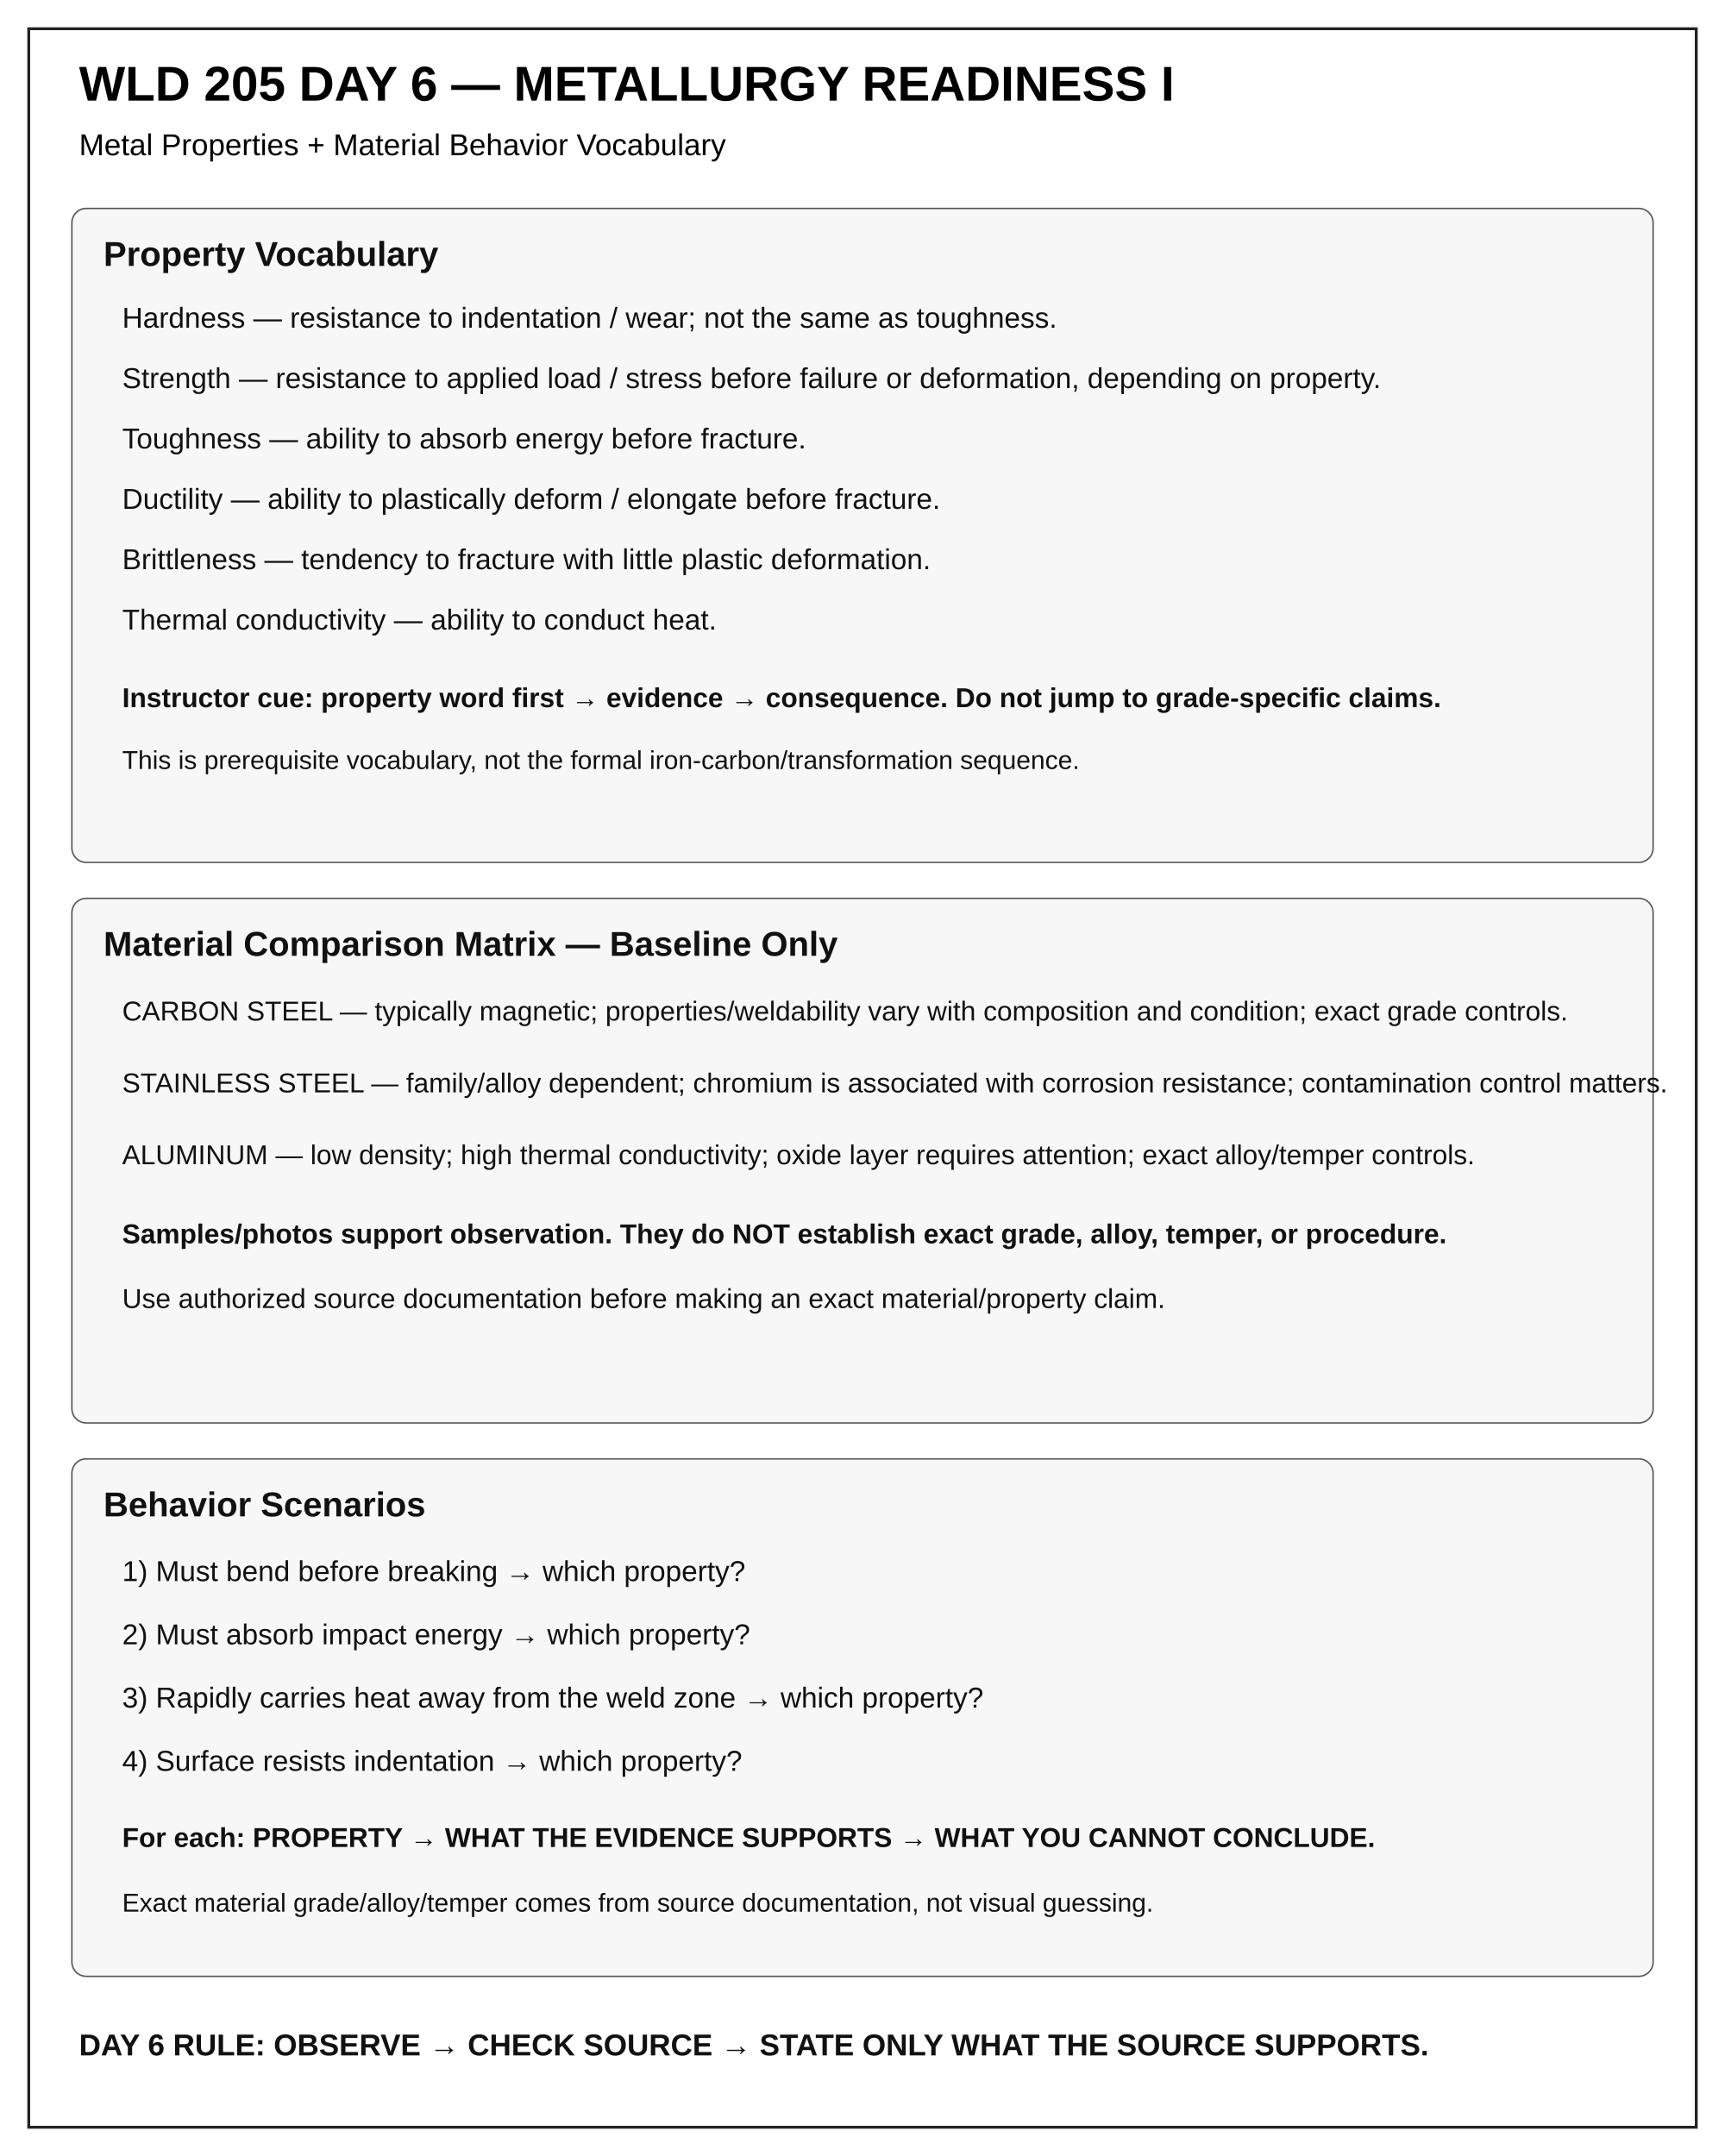
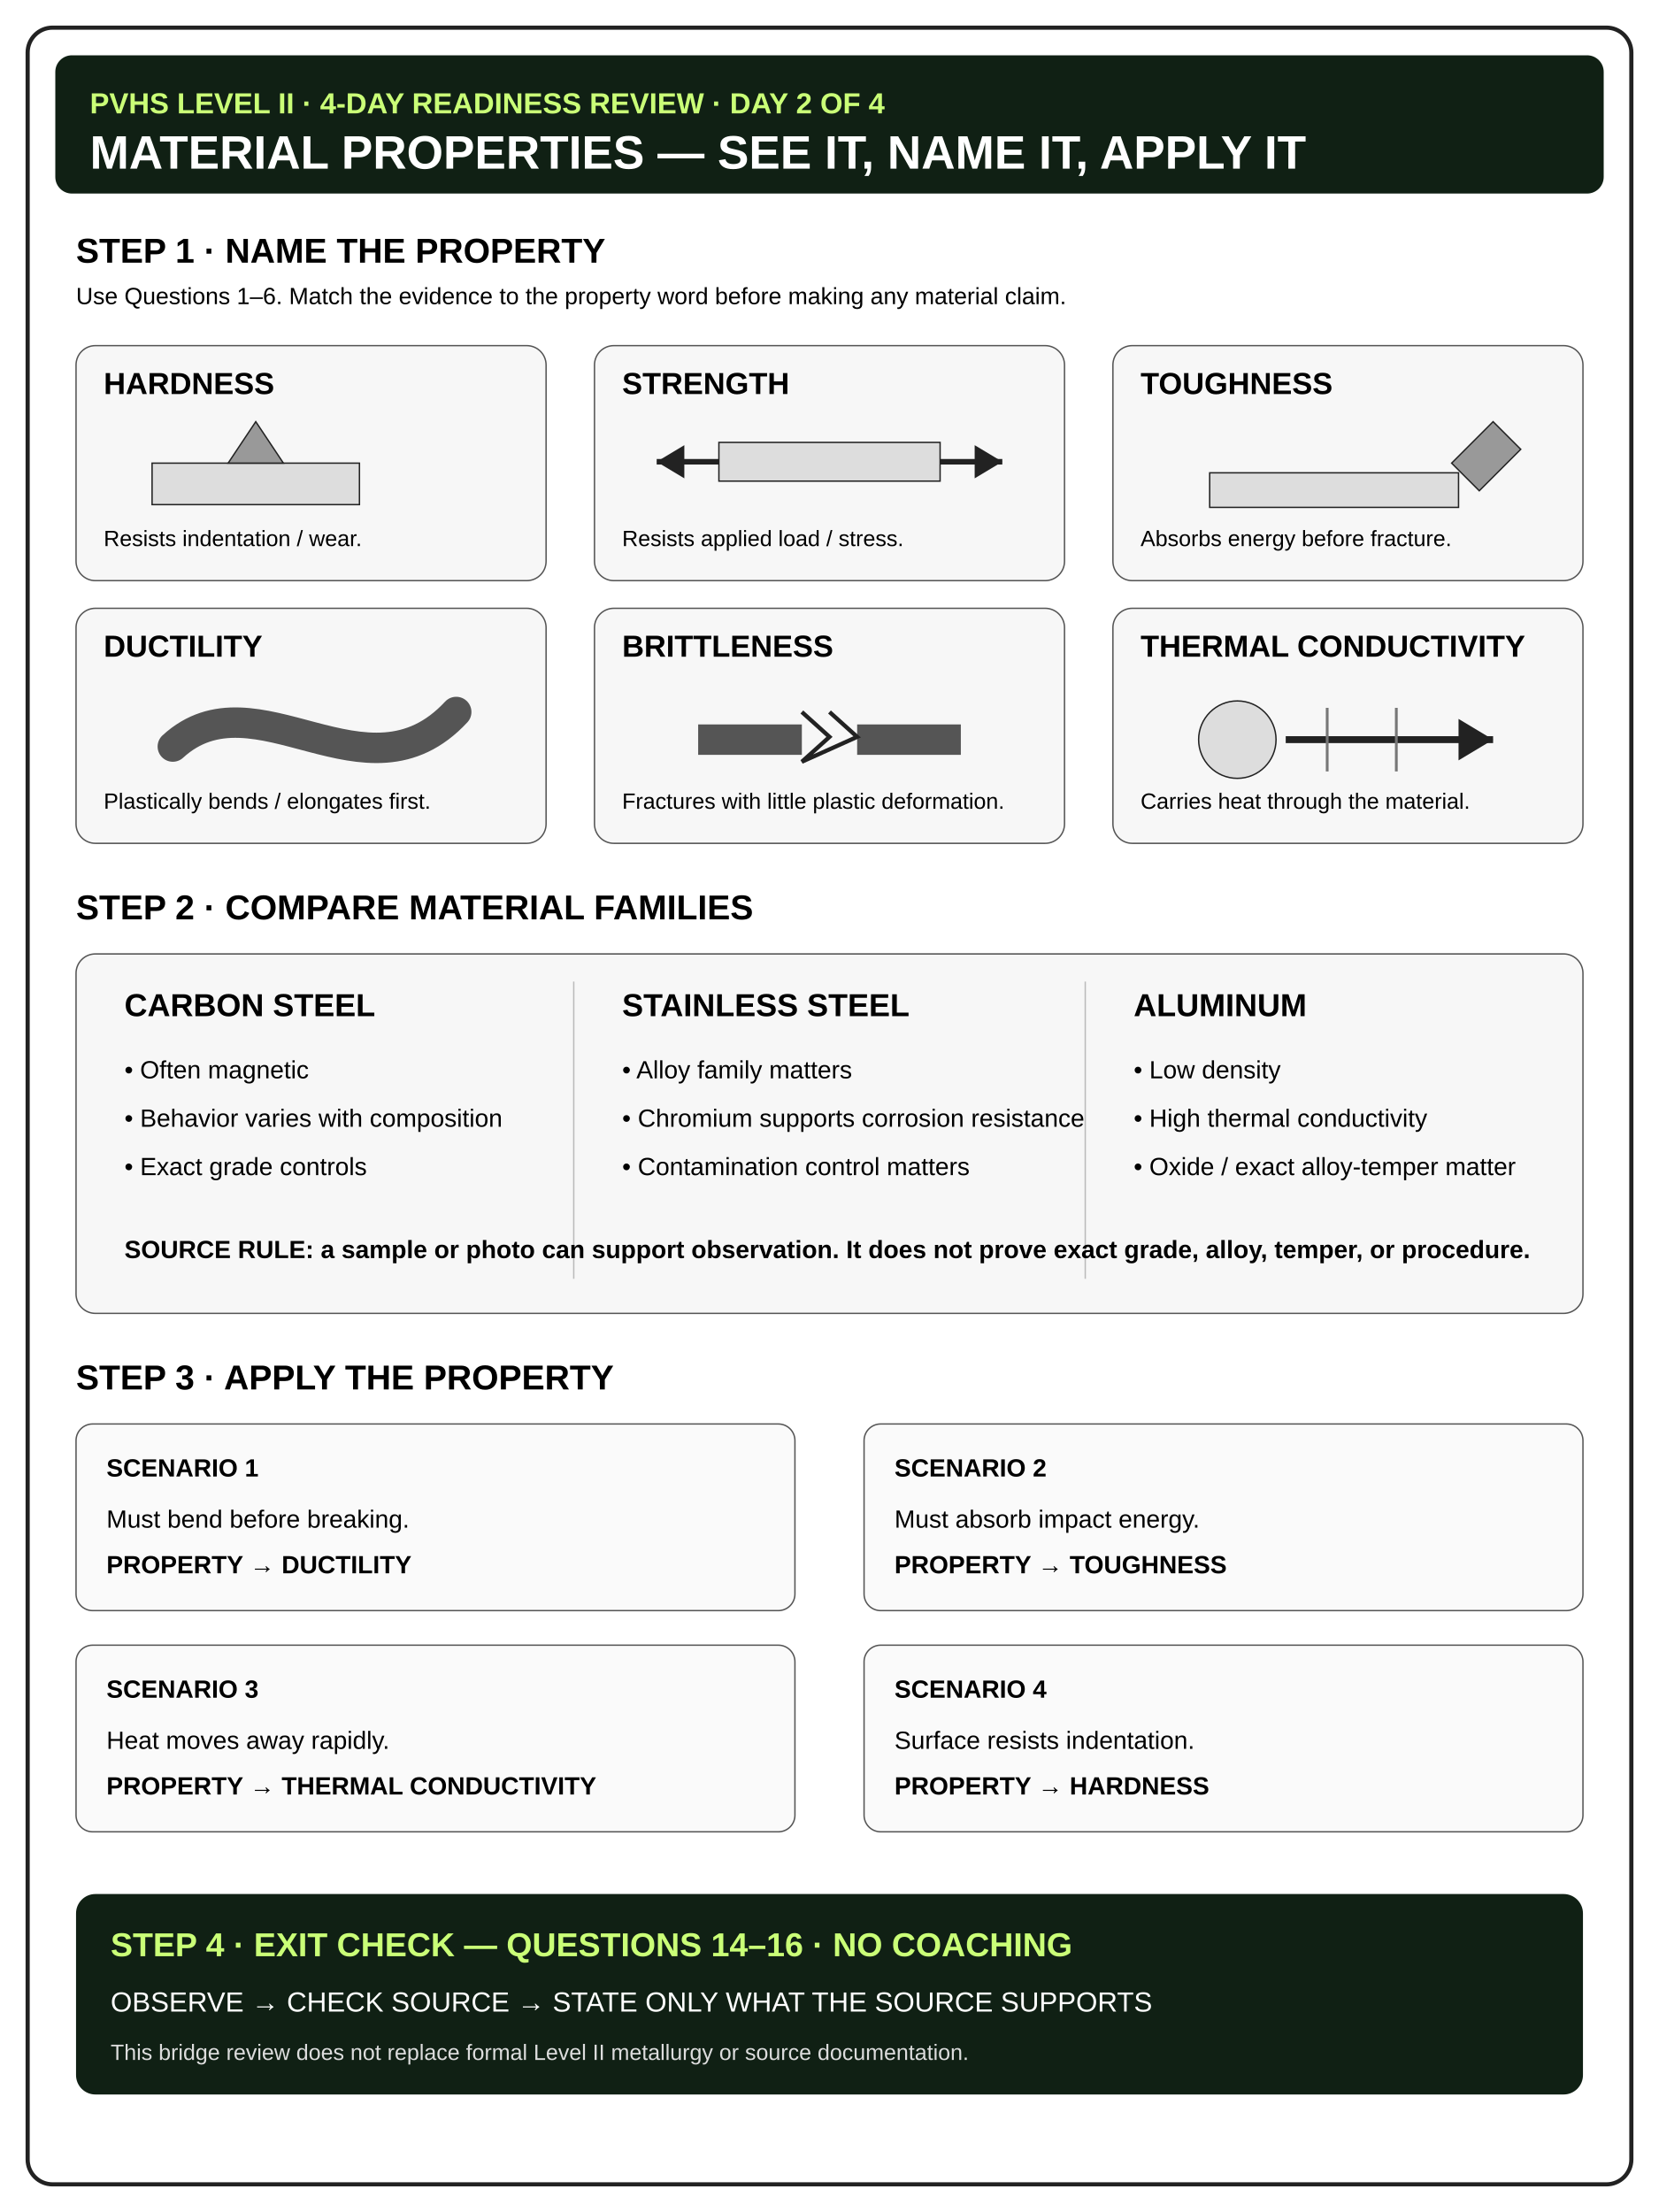
- <svg xmlns="http://www.w3.org/2000/svg" width="1200" height="1500" viewBox="0 0 1200 1500">
-   <rect width="1200" height="1500" fill="white" />
-   <rect x="20" y="20" width="1160" height="1460" fill="none" stroke="#222" stroke-width="2" />
-   <text x="55" y="70" font-family="Arial" font-size="34" font-weight="700">WLD 205 DAY 6 — METALLURGY READINESS I</text>
-   <text x="55" y="108" font-family="Arial" font-size="21">Metal Properties + Material Behavior Vocabulary</text>
-   <g font-family="Arial" fill="#111">
-     <rect x="50" y="145" width="1100" height="455" rx="10" fill="#f7f7f7" stroke="#555" />
-     <text x="72" y="185" font-size="24" font-weight="700">Property Vocabulary</text>
-     <text x="85" y="228" font-size="20">Hardness — resistance to indentation / wear; not the same as toughness.</text>
-     <text x="85" y="270" font-size="20">Strength — resistance to applied load / stress before failure or deformation, depending on property.</text>
-     <text x="85" y="312" font-size="20">Toughness — ability to absorb energy before fracture.</text>
-     <text x="85" y="354" font-size="20">Ductility — ability to plastically deform / elongate before fracture.</text>
-     <text x="85" y="396" font-size="20">Brittleness — tendency to fracture with little plastic deformation.</text>
-     <text x="85" y="438" font-size="20">Thermal conductivity — ability to conduct heat.</text>
-     <text x="85" y="492" font-size="19" font-weight="700">Instructor cue: property word first → evidence → consequence. Do not jump to grade-specific claims.</text>
-     <text x="85" y="535" font-size="18">This is prerequisite vocabulary, not the formal iron-carbon/transformation sequence.</text>
-     <rect x="50" y="625" width="1100" height="365" rx="10" fill="#f7f7f7" stroke="#555" />
-     <text x="72" y="665" font-size="24" font-weight="700">Material Comparison Matrix — Baseline Only</text>
-     <text x="85" y="710" font-size="19">CARBON STEEL — typically magnetic; properties/weldability vary with composition and condition; exact grade controls.</text>
-     <text x="85" y="760" font-size="19">STAINLESS STEEL — family/alloy dependent; chromium is associated with corrosion resistance; contamination control matters.</text>
-     <text x="85" y="810" font-size="19">ALUMINUM — low density; high thermal conductivity; oxide layer requires attention; exact alloy/temper controls.</text>
-     <text x="85" y="865" font-size="19" font-weight="700">Samples/photos support observation. They do NOT establish exact grade, alloy, temper, or procedure.</text>
-     <text x="85" y="910" font-size="19">Use authorized source documentation before making an exact material/property claim.</text>
-     <rect x="50" y="1015" width="1100" height="360" rx="10" fill="#f7f7f7" stroke="#555" />
-     <text x="72" y="1055" font-size="24" font-weight="700">Behavior Scenarios</text>
-     <text x="85" y="1100" font-size="20">1) Must bend before breaking → which property?</text>
-     <text x="85" y="1144" font-size="20">2) Must absorb impact energy → which property?</text>
-     <text x="85" y="1188" font-size="20">3) Rapidly carries heat away from the weld zone → which property?</text>
-     <text x="85" y="1232" font-size="20">4) Surface resists indentation → which property?</text>
-     <text x="85" y="1285" font-size="19" font-weight="700">For each: PROPERTY → WHAT THE EVIDENCE SUPPORTS → WHAT YOU CANNOT CONCLUDE.</text>
-     <text x="85" y="1330" font-size="18">Exact material grade/alloy/temper comes from source documentation, not visual guessing.</text>
-     <text x="55" y="1430" font-size="21" font-weight="700">DAY 6 RULE: OBSERVE → CHECK SOURCE → STATE ONLY WHAT THE SOURCE SUPPORTS.</text>
+ <svg xmlns="http://www.w3.org/2000/svg" width="1200" height="1600" viewBox="0 0 1200 1600">
+   <rect width="1200" height="1600" fill="white" />
+   <rect x="20" y="20" width="1160" height="1560" rx="18" fill="none" stroke="#222" stroke-width="3" />
+   <rect x="40" y="40" width="1120" height="100" rx="12" fill="#102014" />
+   <text x="65" y="82" font-family="Arial" font-size="21" fill="#caff77" font-weight="700">PVHS LEVEL II · 4-DAY READINESS REVIEW · DAY 2 OF 4</text>
+   <text x="65" y="122" font-family="Arial" font-size="34" fill="white" font-weight="700">MATERIAL PROPERTIES — SEE IT, NAME IT, APPLY IT</text>
+   <text x="55" y="190" font-family="Arial" font-size="25" font-weight="700">STEP 1 · NAME THE PROPERTY</text>
+   <text x="55" y="220" font-family="Arial" font-size="17">Use Questions 1–6. Match the evidence to the property word before making any material claim.</text>
+   <g font-family="Arial">
+     <g transform="translate(55,250)">
+       <rect width="340" height="170" rx="14" fill="#f7f7f7" stroke="#555" />
+       <text x="20" y="35" font-size="22" font-weight="700">HARDNESS</text>
+       <rect x="55" y="85" width="150" height="30" fill="#ddd" stroke="#222" />
+       <path d="M130 55 L150 85 L110 85 Z" fill="#999" stroke="#222" />
+       <text x="20" y="145" font-size="16">Resists indentation / wear.</text>
+     </g>
+     <g transform="translate(430,250)">
+       <rect width="340" height="170" rx="14" fill="#f7f7f7" stroke="#555" />
+       <text x="20" y="35" font-size="22" font-weight="700">STRENGTH</text>
+       <rect x="90" y="70" width="160" height="28" fill="#ddd" stroke="#222" />
+       <line x1="45" y1="84" x2="90" y2="84" stroke="#222" stroke-width="4" />
+       <polygon points="45,84 65,72 65,96" fill="#222" />
+       <line x1="250" y1="84" x2="295" y2="84" stroke="#222" stroke-width="4" />
+       <polygon points="295,84 275,72 275,96" fill="#222" />
+       <text x="20" y="145" font-size="16">Resists applied load / stress.</text>
+     </g>
+     <g transform="translate(805,250)">
+       <rect width="340" height="170" rx="14" fill="#f7f7f7" stroke="#555" />
+       <text x="20" y="35" font-size="22" font-weight="700">TOUGHNESS</text>
+       <rect x="70" y="92" width="180" height="25" fill="#ddd" stroke="#222" />
+       <path d="M275 55 L245 85 L265 105 L295 75 Z" fill="#999" stroke="#222" />
+       <text x="20" y="145" font-size="16">Absorbs energy before fracture.</text>
+     </g>
+     <g transform="translate(55,440)">
+       <rect width="340" height="170" rx="14" fill="#f7f7f7" stroke="#555" />
+       <text x="20" y="35" font-size="22" font-weight="700">DUCTILITY</text>
+       <path d="M70 100 C130 45 210 145 275 75" fill="none" stroke="#555" stroke-width="22" stroke-linecap="round" />
+       <text x="20" y="145" font-size="16">Plastically bends / elongates first.</text>
+     </g>
+     <g transform="translate(430,440)">
+       <rect width="340" height="170" rx="14" fill="#f7f7f7" stroke="#555" />
+       <text x="20" y="35" font-size="22" font-weight="700">BRITTLENESS</text>
+       <line x1="75" y1="95" x2="150" y2="95" stroke="#555" stroke-width="22" />
+       <line x1="190" y1="95" x2="265" y2="95" stroke="#555" stroke-width="22" />
+       <path d="M150 75 l20 18 l-20 18 l40 -18 l-20 -18" fill="none" stroke="#222" stroke-width="3" />
+       <text x="20" y="145" font-size="16">Fractures with little plastic deformation.</text>
+     </g>
+     <g transform="translate(805,440)">
+       <rect width="340" height="170" rx="14" fill="#f7f7f7" stroke="#555" />
+       <text x="20" y="35" font-size="22" font-weight="700">THERMAL CONDUCTIVITY</text>
+       <circle cx="90" cy="95" r="28" fill="#ddd" stroke="#222" />
+       <line x1="125" y1="95" x2="275" y2="95" stroke="#222" stroke-width="5" />
+       <polygon points="275,95 250,80 250,110" fill="#222" />
+       <line x1="155" y1="72" x2="155" y2="118" stroke="#777" stroke-width="2" />
+       <line x1="205" y1="72" x2="205" y2="118" stroke="#777" stroke-width="2" />
+       <text x="20" y="145" font-size="16">Carries heat through the material.</text>
+     </g>
  </g>
+   <text x="55" y="665" font-family="Arial" font-size="25" font-weight="700">STEP 2 · COMPARE MATERIAL FAMILIES</text>
+   <rect x="55" y="690" width="1090" height="260" rx="14" fill="#f7f7f7" stroke="#555" />
+   <g font-family="Arial">
+     <line x1="415" y1="710" x2="415" y2="925" stroke="#bbb" />
+     <line x1="785" y1="710" x2="785" y2="925" stroke="#bbb" />
+     <text x="90" y="735" font-size="23" font-weight="700">CARBON STEEL</text>
+     <text x="90" y="780" font-size="18">• Often magnetic</text>
+     <text x="90" y="815" font-size="18">• Behavior varies with composition</text>
+     <text x="90" y="850" font-size="18">• Exact grade controls</text>
+     <text x="450" y="735" font-size="23" font-weight="700">STAINLESS STEEL</text>
+     <text x="450" y="780" font-size="18">• Alloy family matters</text>
+     <text x="450" y="815" font-size="18">• Chromium supports corrosion resistance</text>
+     <text x="450" y="850" font-size="18">• Contamination control matters</text>
+     <text x="820" y="735" font-size="23" font-weight="700">ALUMINUM</text>
+     <text x="820" y="780" font-size="18">• Low density</text>
+     <text x="820" y="815" font-size="18">• High thermal conductivity</text>
+     <text x="820" y="850" font-size="18">• Oxide / exact alloy-temper matter</text>
+     <text x="90" y="910" font-size="18" font-weight="700">SOURCE RULE: a sample or photo can support observation. It does not prove exact grade, alloy, temper, or procedure.</text>
+   </g>
+   <text x="55" y="1005" font-family="Arial" font-size="25" font-weight="700">STEP 3 · APPLY THE PROPERTY</text>
+   <g font-family="Arial" font-size="18">
+     <g transform="translate(55,1030)">
+       <rect width="520" height="135" rx="12" fill="#fafafa" stroke="#555" />
+       <text x="22" y="38" font-weight="700">SCENARIO 1</text>
+       <text x="22" y="75">Must bend before breaking.</text>
+       <text x="22" y="108" font-weight="700">PROPERTY → DUCTILITY</text>
+     </g>
+     <g transform="translate(625,1030)">
+       <rect width="520" height="135" rx="12" fill="#fafafa" stroke="#555" />
+       <text x="22" y="38" font-weight="700">SCENARIO 2</text>
+       <text x="22" y="75">Must absorb impact energy.</text>
+       <text x="22" y="108" font-weight="700">PROPERTY → TOUGHNESS</text>
+     </g>
+     <g transform="translate(55,1190)">
+       <rect width="520" height="135" rx="12" fill="#fafafa" stroke="#555" />
+       <text x="22" y="38" font-weight="700">SCENARIO 3</text>
+       <text x="22" y="75">Heat moves away rapidly.</text>
+       <text x="22" y="108" font-weight="700">PROPERTY → THERMAL CONDUCTIVITY</text>
+     </g>
+     <g transform="translate(625,1190)">
+       <rect width="520" height="135" rx="12" fill="#fafafa" stroke="#555" />
+       <text x="22" y="38" font-weight="700">SCENARIO 4</text>
+       <text x="22" y="75">Surface resists indentation.</text>
+       <text x="22" y="108" font-weight="700">PROPERTY → HARDNESS</text>
+     </g>
+   </g>
+   <rect x="55" y="1370" width="1090" height="145" rx="14" fill="#102014" />
+   <text x="80" y="1415" font-family="Arial" font-size="24" fill="#caff77" font-weight="700">STEP 4 · EXIT CHECK — QUESTIONS 14–16 · NO COACHING</text>
+   <text x="80" y="1455" font-family="Arial" font-size="20" fill="white">OBSERVE → CHECK SOURCE → STATE ONLY WHAT THE SOURCE SUPPORTS</text>
+   <text x="80" y="1490" font-family="Arial" font-size="16" fill="#ddd">This bridge review does not replace formal Level II metallurgy or source documentation.</text>
</svg>
